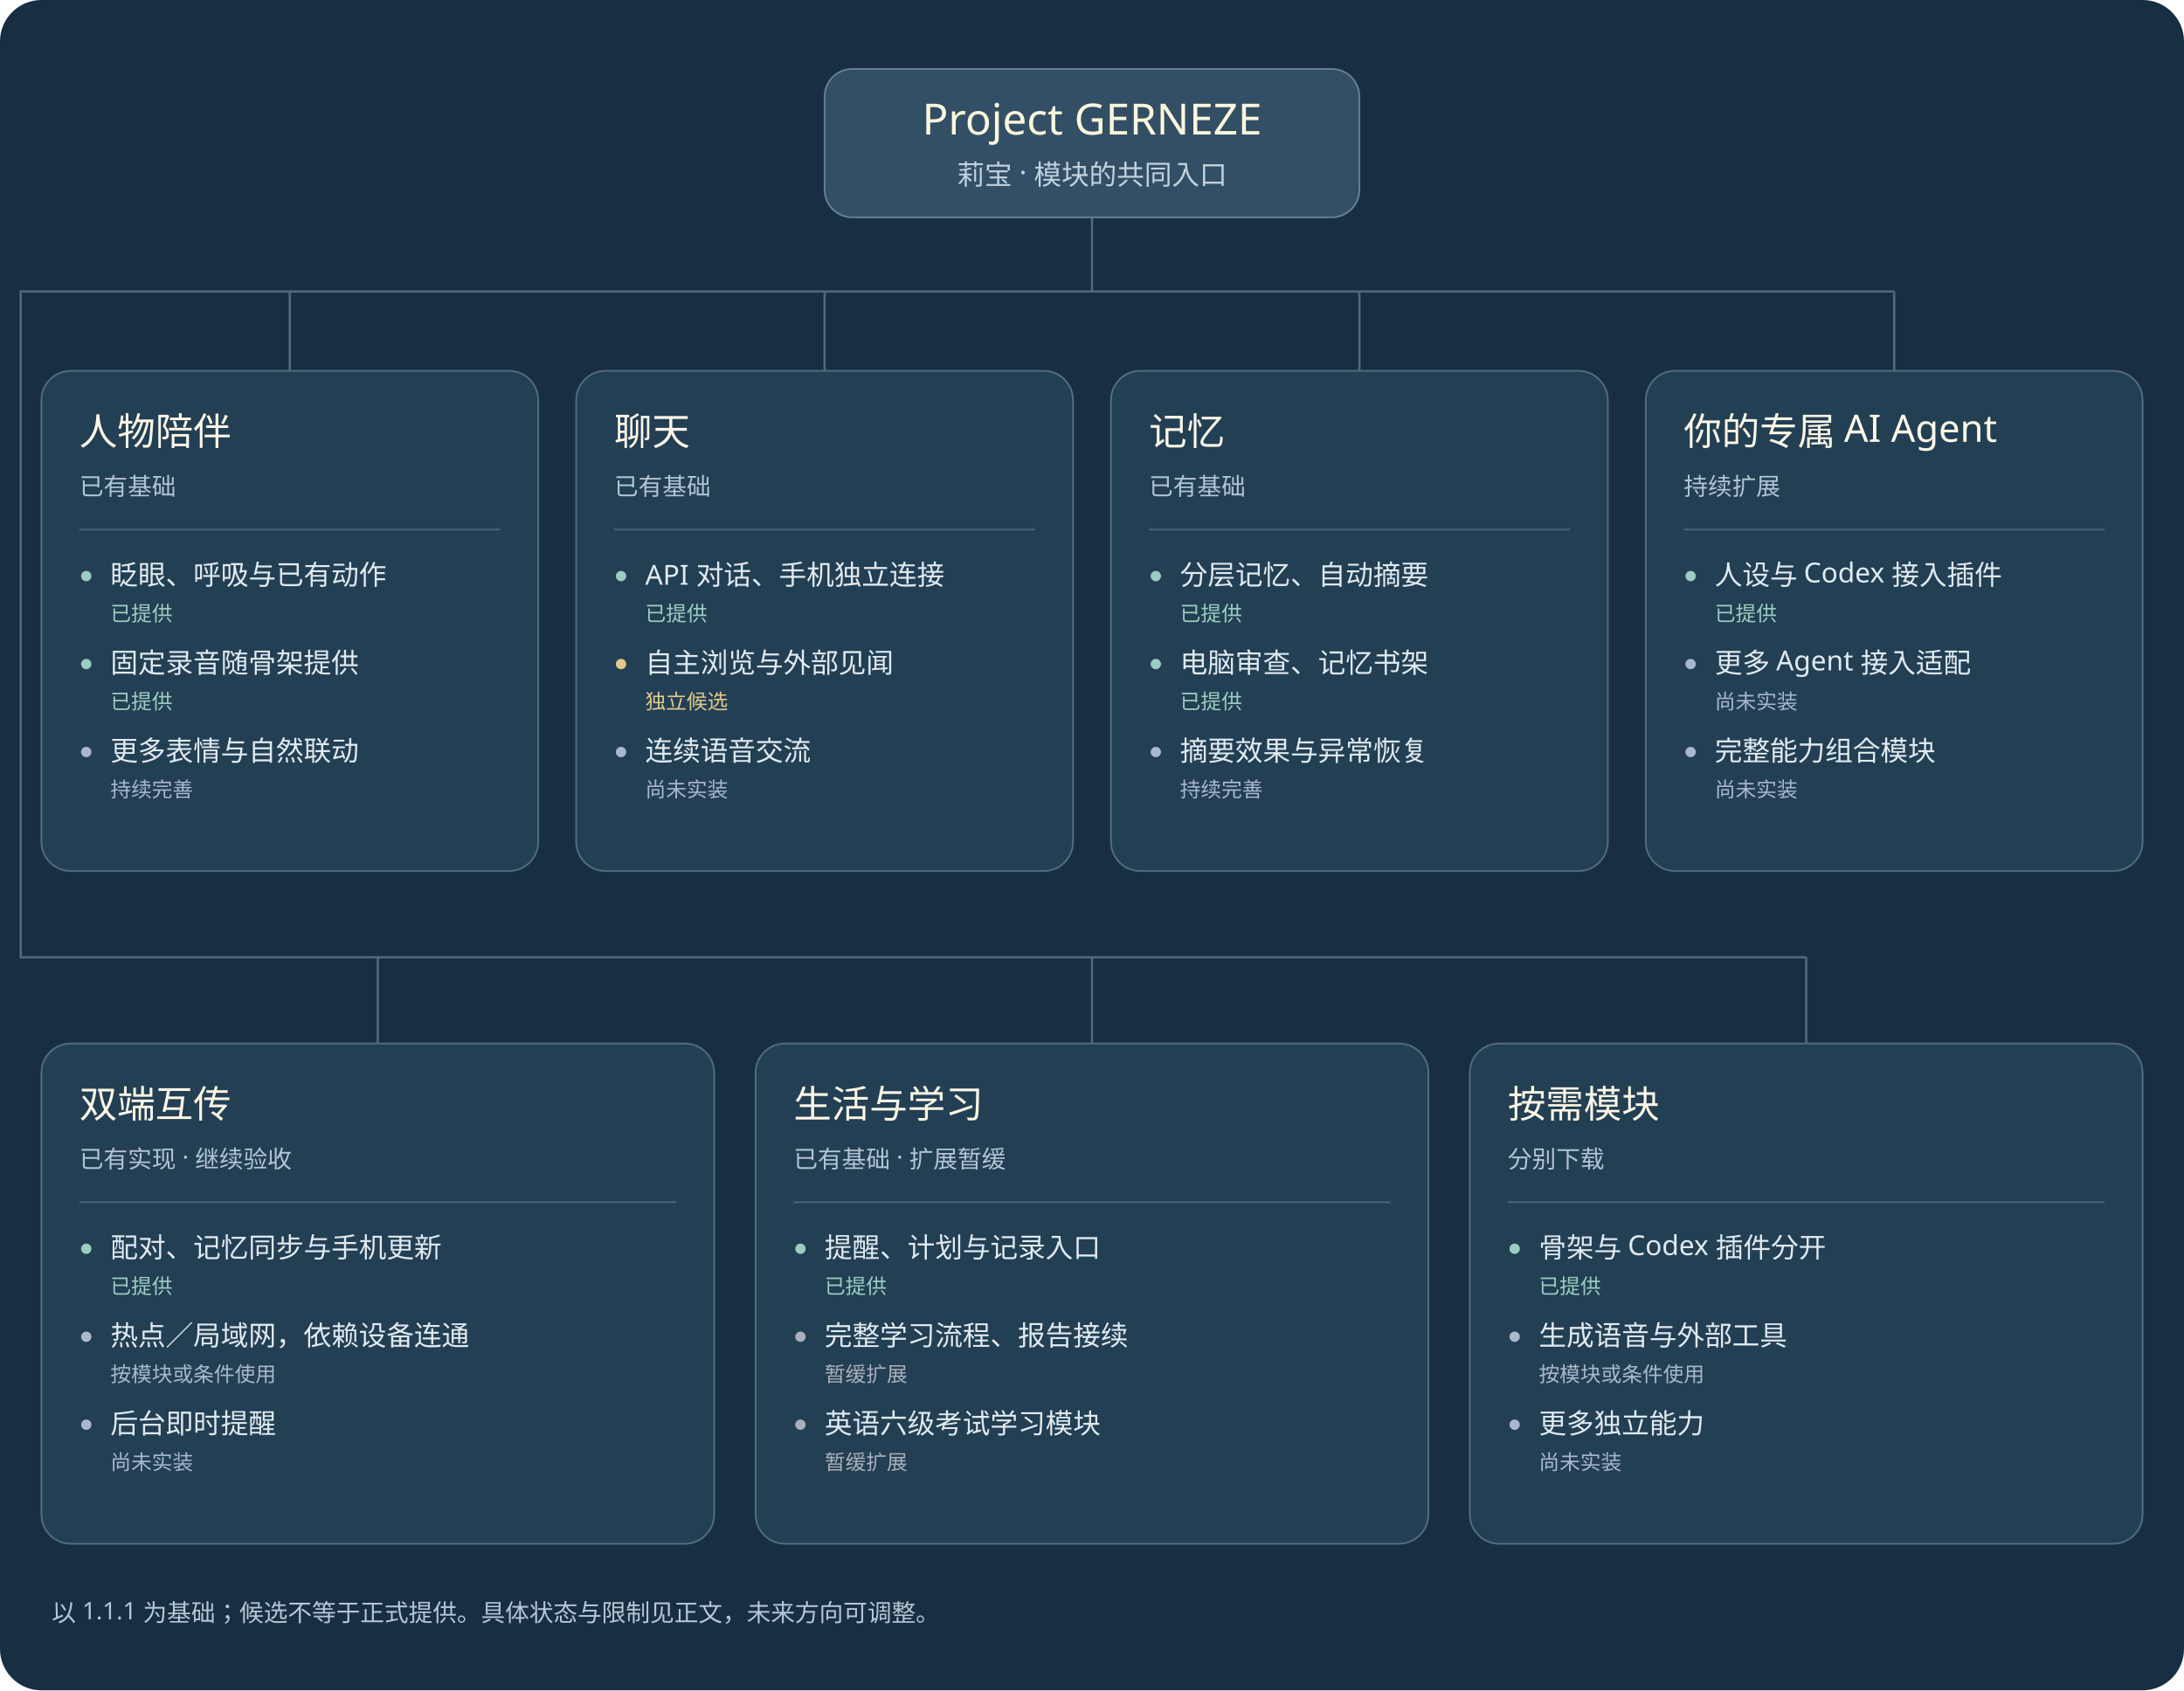
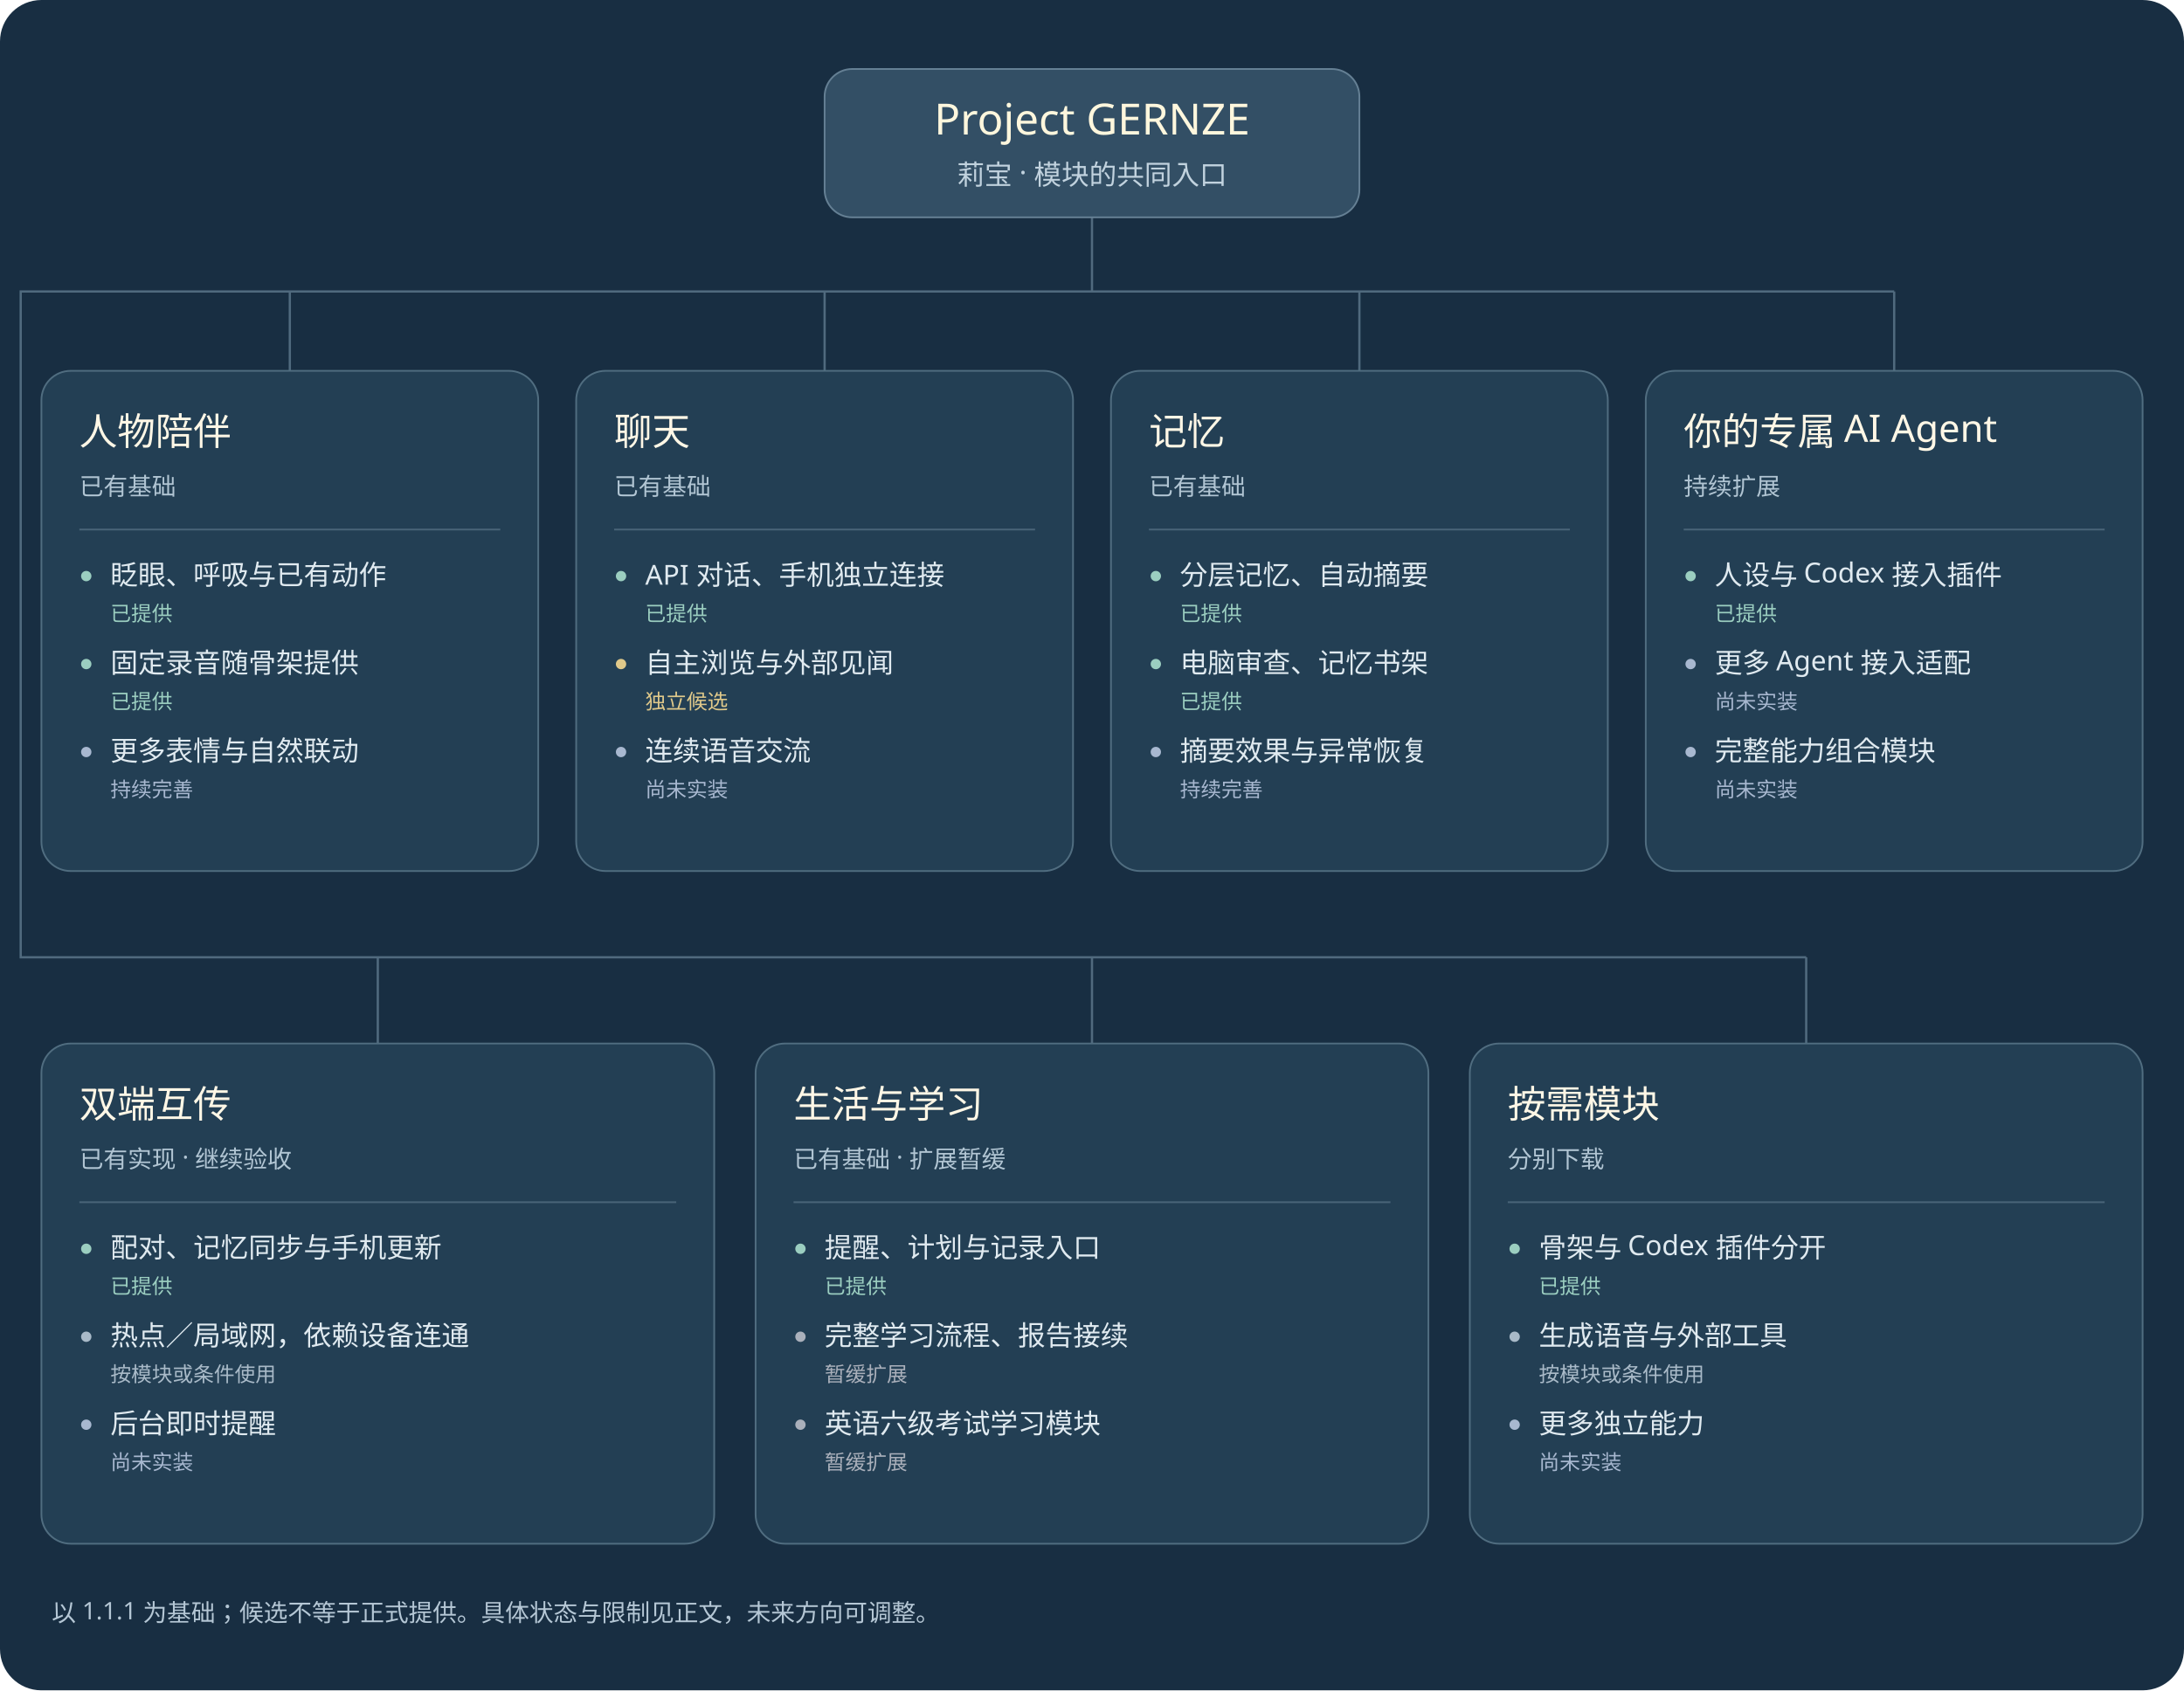
<svg xmlns="http://www.w3.org/2000/svg" width="1266" height="980" viewBox="0 0 1266 980" role="img" aria-labelledby="title desc">
  <rect width="1266" height="980" rx="24" fill="#182e42" />
  <g stroke="#506a7e" fill="none" stroke-width="1.3">
    <path d="M633 126V169H168M633 169H1098M168 169V215M478 169V215M788 169V215M1098 169V215M168 169H12V555H1047M219 555V605M633 555V605M1047 555V605" />
  </g>
  <g font-family="Segoe UI,Microsoft YaHei,sans-serif">
    <rect x="478" y="40" width="310" height="86" rx="16" fill="#334f65" stroke="#658094" />
-     <text x="633" y="78" text-anchor="middle" font-size="25" fill="#fff7dd">Project GERNEZE</text>
+     <text x="633" y="78" text-anchor="middle" font-size="25" fill="#fff7dd">Project GERNZE</text>
    <text x="633" y="107" text-anchor="middle" font-size="16" fill="#c1d2de">莉宝 · 模块的共同入口</text>
    <rect x="24" y="215" width="288" height="290" rx="17" fill="#233f54" stroke="#506d80" />
    <text x="46" y="258" font-size="22" fill="#fff7e6">人物陪伴</text>
    <text x="46" y="287" font-size="14" fill="#b1c5d3">已有基础</text>
    <path d="M46 307H290" stroke="#496478" />
    <circle cx="50" cy="334" r="3" fill="#9bcec0" />
    <text x="64" y="339" font-size="16" fill="#e0eaf0">眨眼、呼吸与已有动作</text>
    <text x="64" y="360" font-size="12" fill="#9bcec0">已提供</text>
    <circle cx="50" cy="385" r="3" fill="#9bcec0" />
    <text x="64" y="390" font-size="16" fill="#e0eaf0">固定录音随骨架提供</text>
    <text x="64" y="411" font-size="12" fill="#9bcec0">已提供</text>
    <circle cx="50" cy="436" r="3" fill="#a8b8d0" />
    <text x="64" y="441" font-size="16" fill="#e0eaf0">更多表情与自然联动</text>
    <text x="64" y="462" font-size="12" fill="#a8b8d0">持续完善</text>
    <rect x="334" y="215" width="288" height="290" rx="17" fill="#233f54" stroke="#506d80" />
    <text x="356" y="258" font-size="22" fill="#fff7e6">聊天</text>
    <text x="356" y="287" font-size="14" fill="#b1c5d3">已有基础</text>
    <path d="M356 307H600" stroke="#496478" />
    <circle cx="360" cy="334" r="3" fill="#9bcec0" />
    <text x="374" y="339" font-size="16" fill="#e0eaf0">API 对话、手机独立连接</text>
    <text x="374" y="360" font-size="12" fill="#9bcec0">已提供</text>
    <circle cx="360" cy="385" r="3" fill="#e0c98a" />
    <text x="374" y="390" font-size="16" fill="#e0eaf0">自主浏览与外部见闻</text>
    <text x="374" y="411" font-size="12" fill="#e0c98a">独立候选</text>
    <circle cx="360" cy="436" r="3" fill="#a8b8d0" />
    <text x="374" y="441" font-size="16" fill="#e0eaf0">连续语音交流</text>
    <text x="374" y="462" font-size="12" fill="#a8b8d0">尚未实装</text>
    <rect x="644" y="215" width="288" height="290" rx="17" fill="#233f54" stroke="#506d80" />
    <text x="666" y="258" font-size="22" fill="#fff7e6">记忆</text>
    <text x="666" y="287" font-size="14" fill="#b1c5d3">已有基础</text>
    <path d="M666 307H910" stroke="#496478" />
    <circle cx="670" cy="334" r="3" fill="#9bcec0" />
    <text x="684" y="339" font-size="16" fill="#e0eaf0">分层记忆、自动摘要</text>
    <text x="684" y="360" font-size="12" fill="#9bcec0">已提供</text>
    <circle cx="670" cy="385" r="3" fill="#9bcec0" />
    <text x="684" y="390" font-size="16" fill="#e0eaf0">电脑审查、记忆书架</text>
    <text x="684" y="411" font-size="12" fill="#9bcec0">已提供</text>
    <circle cx="670" cy="436" r="3" fill="#a8b8d0" />
    <text x="684" y="441" font-size="16" fill="#e0eaf0">摘要效果与异常恢复</text>
    <text x="684" y="462" font-size="12" fill="#a8b8d0">持续完善</text>
    <rect x="954" y="215" width="288" height="290" rx="17" fill="#233f54" stroke="#506d80" />
    <text x="976" y="258" font-size="22" fill="#fff7e6">你的专属 AI Agent</text>
    <text x="976" y="287" font-size="14" fill="#b1c5d3">持续扩展</text>
    <path d="M976 307H1220" stroke="#496478" />
    <circle cx="980" cy="334" r="3" fill="#9bcec0" />
    <text x="994" y="339" font-size="16" fill="#e0eaf0">人设与 Codex 接入插件</text>
    <text x="994" y="360" font-size="12" fill="#9bcec0">已提供</text>
    <circle cx="980" cy="385" r="3" fill="#a8b8d0" />
    <text x="994" y="390" font-size="16" fill="#e0eaf0">更多 Agent 接入适配</text>
    <text x="994" y="411" font-size="12" fill="#a8b8d0">尚未实装</text>
    <circle cx="980" cy="436" r="3" fill="#a8b8d0" />
    <text x="994" y="441" font-size="16" fill="#e0eaf0">完整能力组合模块</text>
    <text x="994" y="462" font-size="12" fill="#a8b8d0">尚未实装</text>
    <rect x="24" y="605" width="390" height="290" rx="17" fill="#233f54" stroke="#506d80" />
    <text x="46" y="648" font-size="22" fill="#fff7e6">双端互传</text>
    <text x="46" y="677" font-size="14" fill="#b1c5d3">已有实现 · 继续验收</text>
    <path d="M46 697H392" stroke="#496478" />
    <circle cx="50" cy="724" r="3" fill="#9bcec0" />
    <text x="64" y="729" font-size="16" fill="#e0eaf0">配对、记忆同步与手机更新</text>
    <text x="64" y="750" font-size="12" fill="#9bcec0">已提供</text>
    <circle cx="50" cy="775" r="3" fill="#a9bac8" />
    <text x="64" y="780" font-size="16" fill="#e0eaf0">热点／局域网，依赖设备连通</text>
    <text x="64" y="801" font-size="12" fill="#a9bac8">按模块或条件使用</text>
    <circle cx="50" cy="826" r="3" fill="#a8b8d0" />
    <text x="64" y="831" font-size="16" fill="#e0eaf0">后台即时提醒</text>
    <text x="64" y="852" font-size="12" fill="#a8b8d0">尚未实装</text>
    <rect x="438" y="605" width="390" height="290" rx="17" fill="#233f54" stroke="#506d80" />
    <text x="460" y="648" font-size="22" fill="#fff7e6">生活与学习</text>
    <text x="460" y="677" font-size="14" fill="#b1c5d3">已有基础 · 扩展暂缓</text>
    <path d="M460 697H806" stroke="#496478" />
    <circle cx="464" cy="724" r="3" fill="#9bcec0" />
    <text x="478" y="729" font-size="16" fill="#e0eaf0">提醒、计划与记录入口</text>
    <text x="478" y="750" font-size="12" fill="#9bcec0">已提供</text>
    <circle cx="464" cy="775" r="3" fill="#aab0bb" />
    <text x="478" y="780" font-size="16" fill="#e0eaf0">完整学习流程、报告接续</text>
    <text x="478" y="801" font-size="12" fill="#aab0bb">暂缓扩展</text>
    <circle cx="464" cy="826" r="3" fill="#aab0bb" />
    <text x="478" y="831" font-size="16" fill="#e0eaf0">英语六级考试学习模块</text>
    <text x="478" y="852" font-size="12" fill="#aab0bb">暂缓扩展</text>
    <rect x="852" y="605" width="390" height="290" rx="17" fill="#233f54" stroke="#506d80" />
    <text x="874" y="648" font-size="22" fill="#fff7e6">按需模块</text>
    <text x="874" y="677" font-size="14" fill="#b1c5d3">分别下载</text>
    <path d="M874 697H1220" stroke="#496478" />
    <circle cx="878" cy="724" r="3" fill="#9bcec0" />
    <text x="892" y="729" font-size="16" fill="#e0eaf0">骨架与 Codex 插件分开</text>
    <text x="892" y="750" font-size="12" fill="#9bcec0">已提供</text>
    <circle cx="878" cy="775" r="3" fill="#a9bac8" />
    <text x="892" y="780" font-size="16" fill="#e0eaf0">生成语音与外部工具</text>
    <text x="892" y="801" font-size="12" fill="#a9bac8">按模块或条件使用</text>
    <circle cx="878" cy="826" r="3" fill="#a8b8d0" />
    <text x="892" y="831" font-size="16" fill="#e0eaf0">更多独立能力</text>
    <text x="892" y="852" font-size="12" fill="#a8b8d0">尚未实装</text>
    <text x="30" y="940" font-size="14" fill="#b5c7d5">以 1.1.1 为基础；候选不等于正式提供。具体状态与限制见正文，未来方向可调整。</text>
  </g>
</svg>
